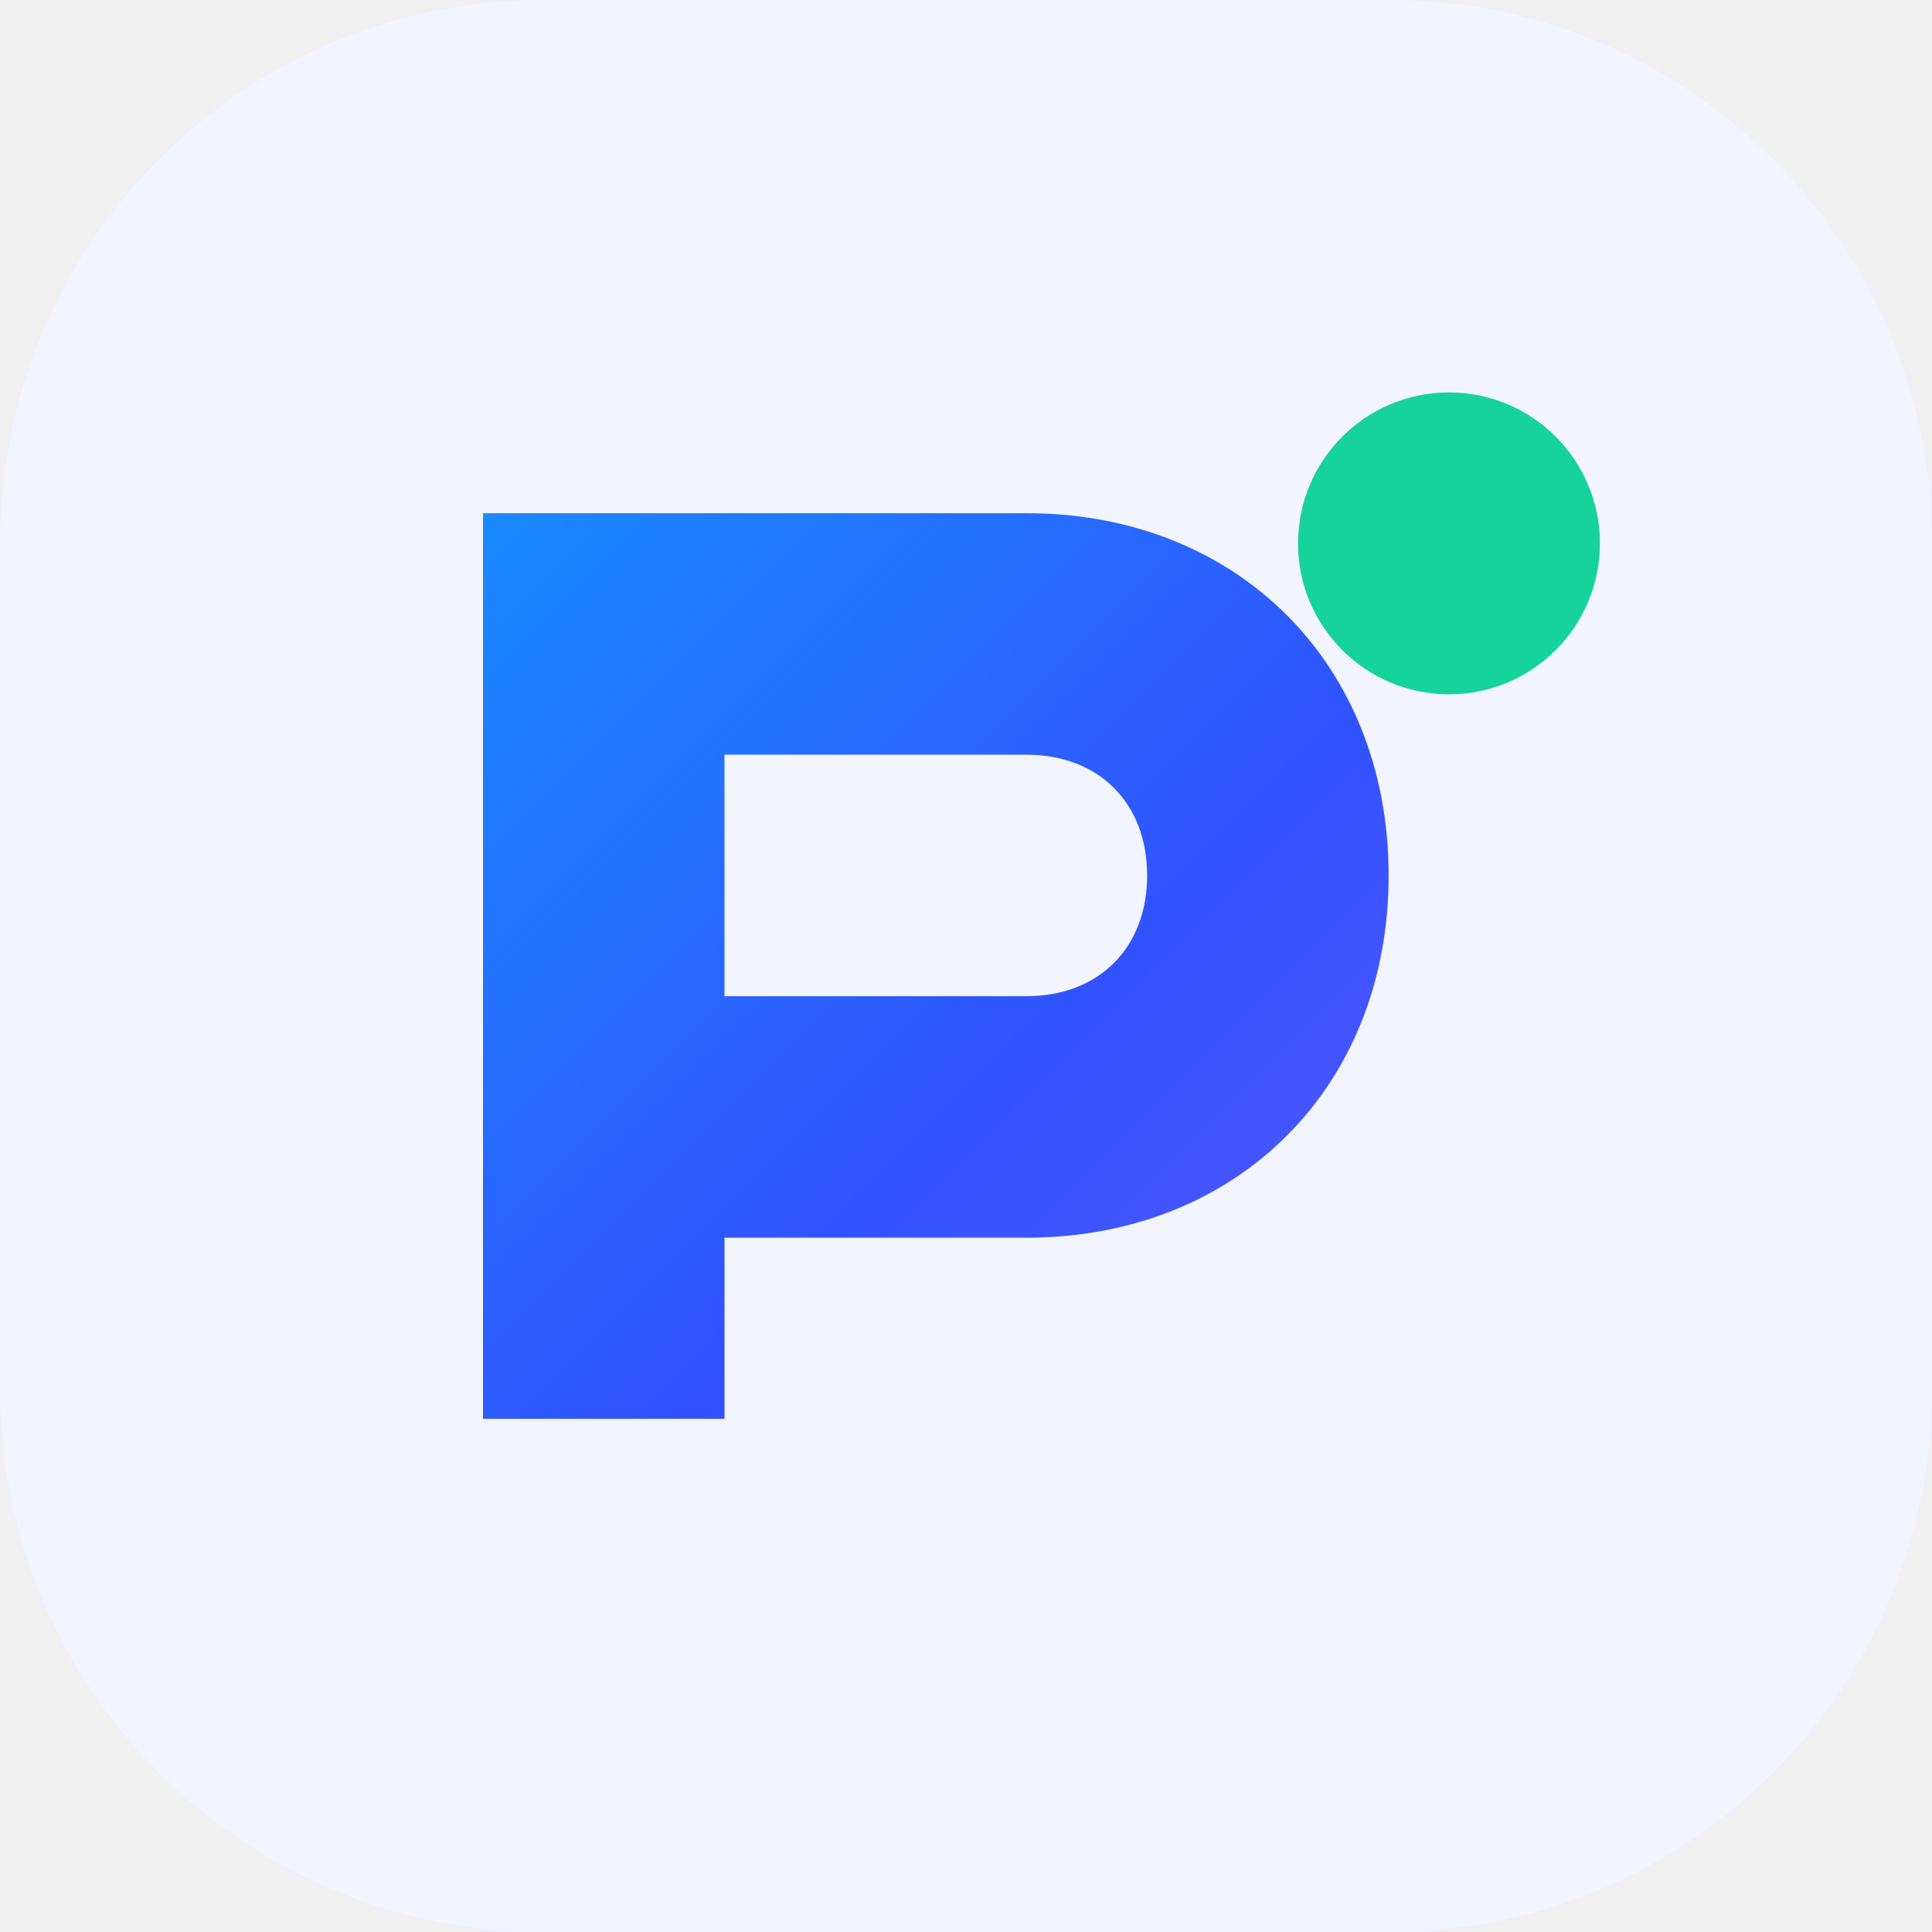
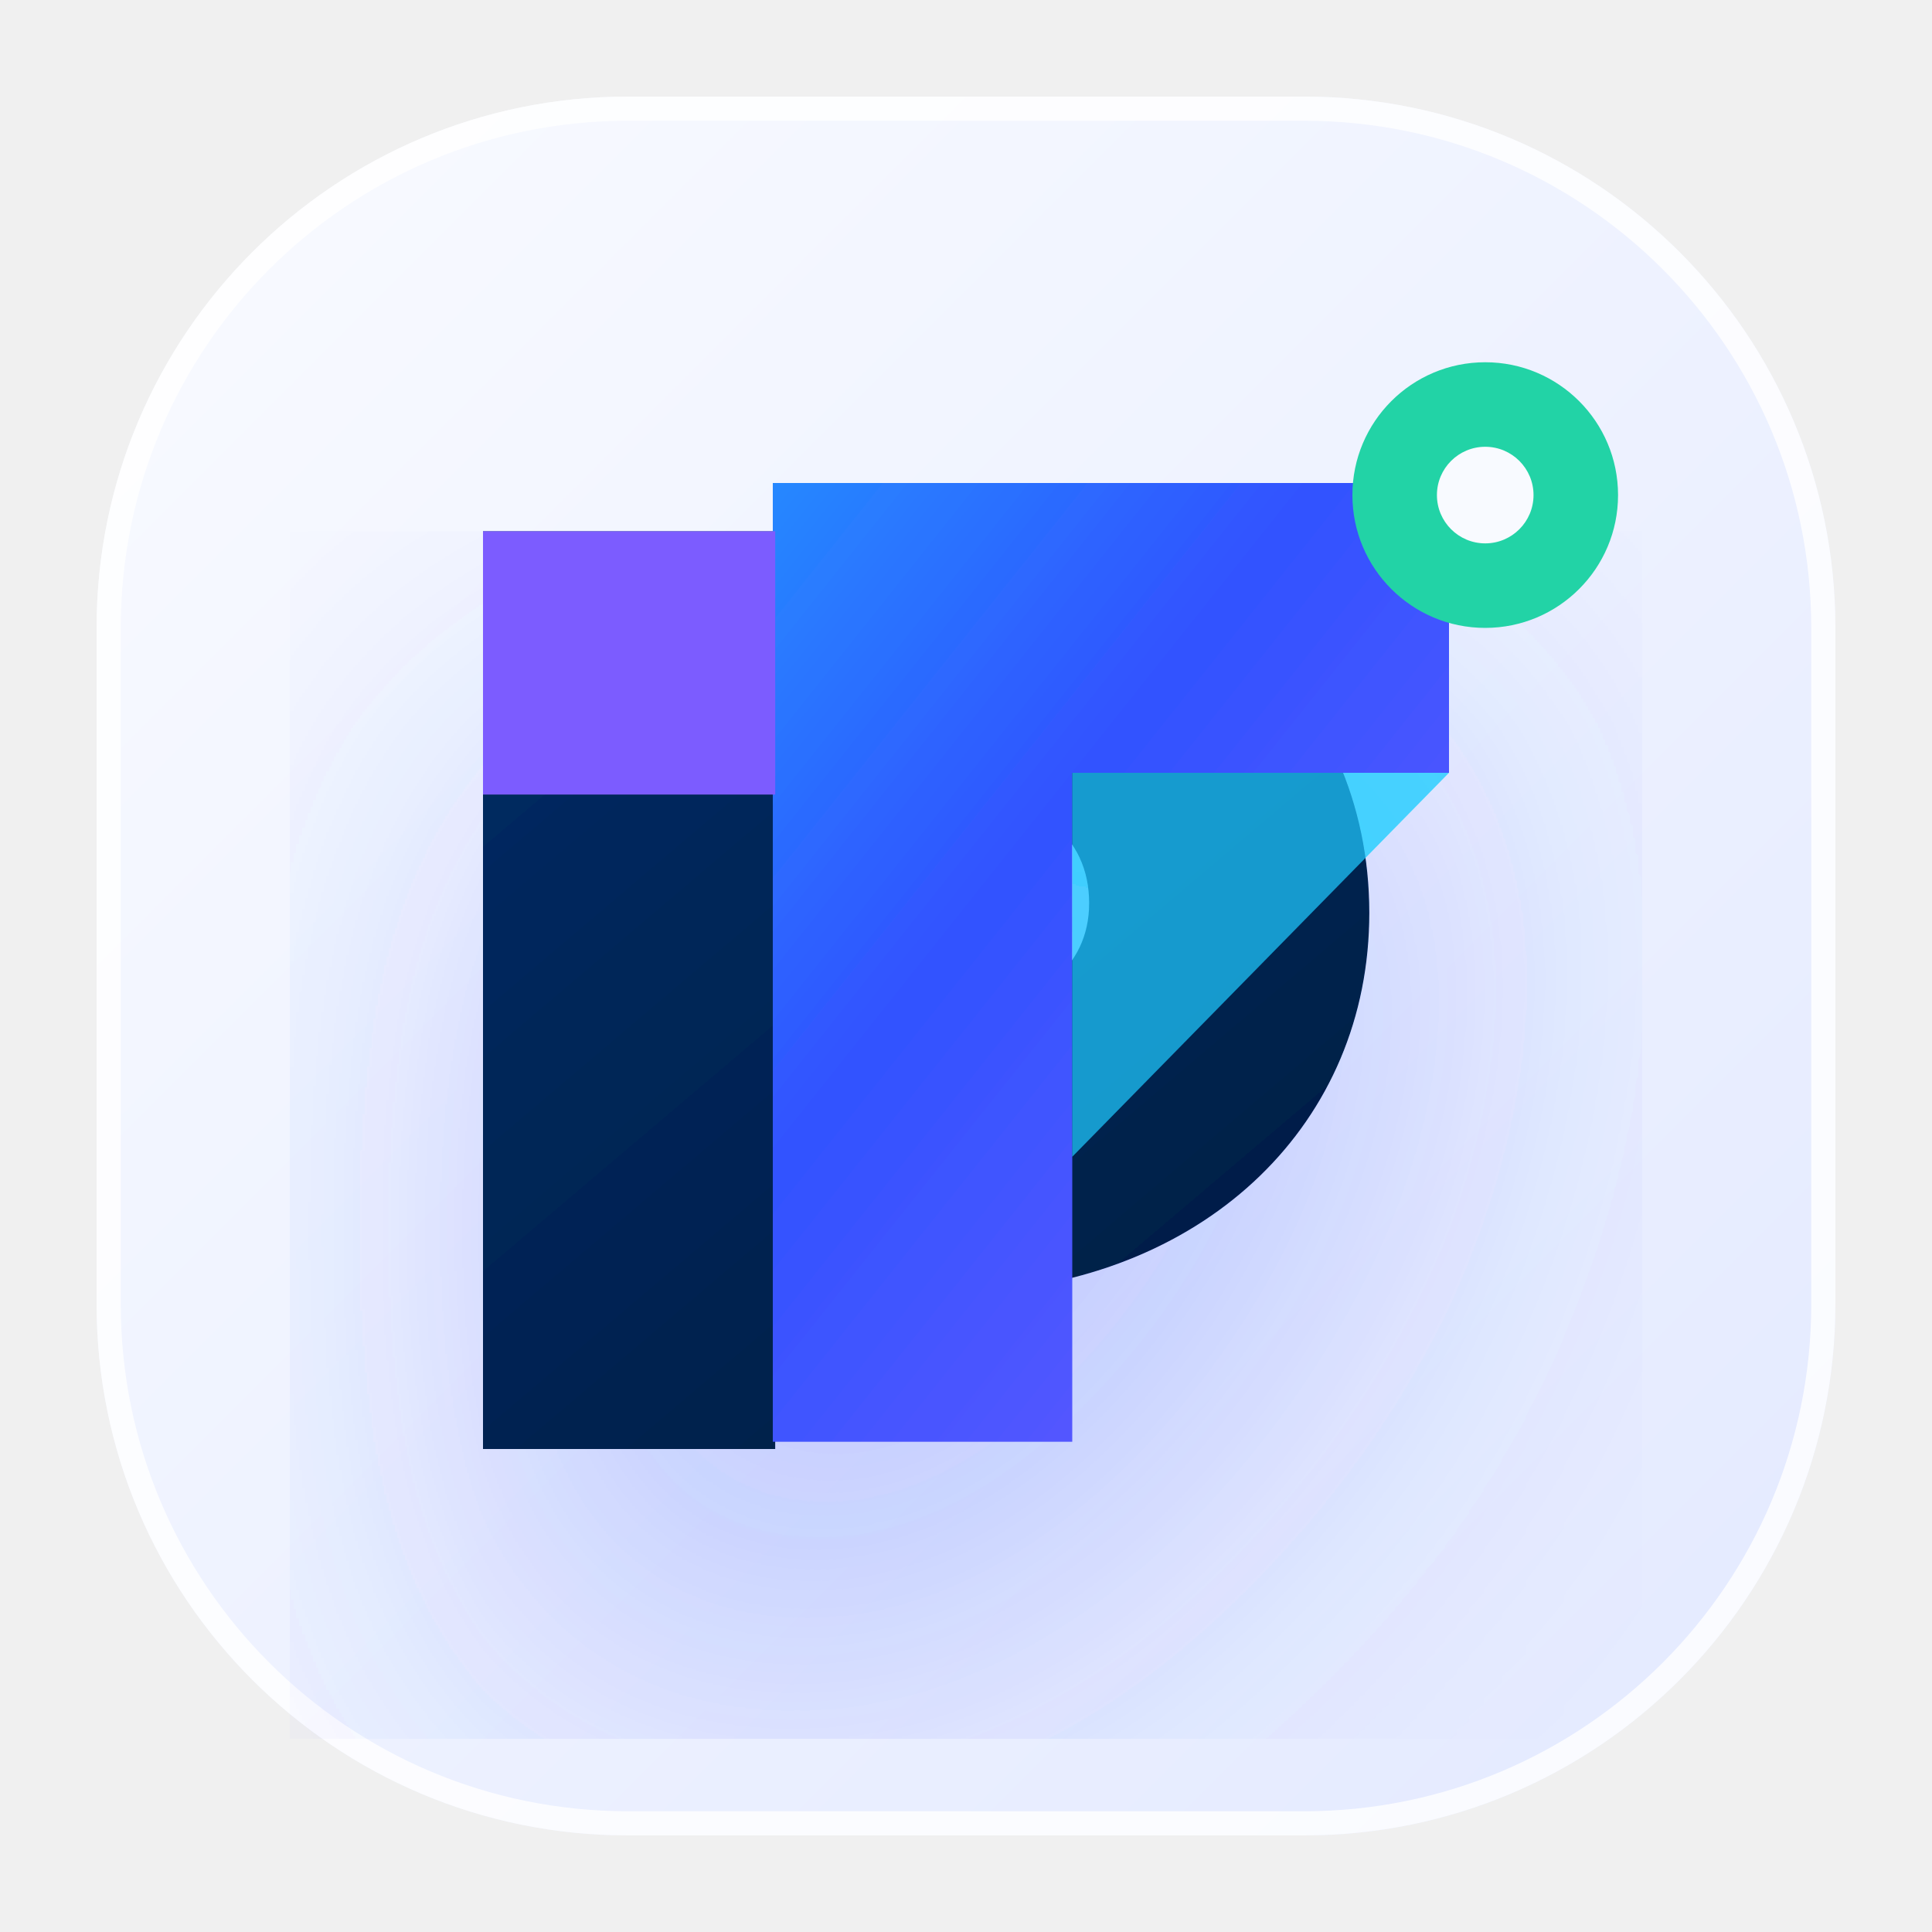
- <svg xmlns="http://www.w3.org/2000/svg" viewBox="0 0 64 64" role="img" aria-label="Little Tenderness mark">
+ <svg xmlns="http://www.w3.org/2000/svg" viewBox="0 0 80 80" role="img" aria-label="Little Tenderness brand mark">
  <defs>
-     <linearGradient id="g" x1="8" x2="56" y1="8" y2="56" gradientUnits="userSpaceOnUse">
-       <stop stop-color="#0EA5FF" />
-       <stop offset=".55" stop-color="#3152FF" />
-       <stop offset="1" stop-color="#7C5CFF" />
+     <linearGradient id="lt-bg" x1="8" y1="8" x2="72" y2="72" gradientUnits="userSpaceOnUse">
+       <stop stop-color="#F8FAFF" />
+       <stop offset="1" stop-color="#E4EAFF" />
    </linearGradient>
+     <linearGradient id="lt-blue" x1="13" y1="19" x2="67" y2="62" gradientUnits="userSpaceOnUse">
+       <stop stop-color="#1DB7FF" />
+       <stop offset=".48" stop-color="#3152FF" />
+       <stop offset="1" stop-color="#7B5CFF" />
+     </linearGradient>
+     <linearGradient id="lt-deep" x1="22" y1="18" x2="61" y2="64" gradientUnits="userSpaceOnUse">
+       <stop stop-color="#062C66" />
+       <stop offset="1" stop-color="#031A3D" />
+     </linearGradient>
+     <filter id="lt-shadow" x="-20%" y="-20%" width="140%" height="150%" color-interpolation-filters="sRGB">
+       <feDropShadow dx="0" dy="10" stdDeviation="9" flood-color="#3152FF" flood-opacity=".24" />
+     </filter>
  </defs>
-   <rect width="64" height="64" rx="18" fill="#F2F5FF" />
-   <path d="M16 17h18c7 0 12 5 12 12s-5 12-12 12H24v6h-8V17Zm8 8v8h10c2.4 0 4-1.6 4-4s-1.6-4-4-4H24Z" fill="url(#g)" />
-   <circle cx="48" cy="18" r="5" fill="#16D39A" />
+   <rect x="4" y="4" width="72" height="72" rx="22" fill="url(#lt-bg)" />
+   <rect x="4.5" y="4.5" width="71" height="71" rx="21.5" fill="none" stroke="#FFFFFF" stroke-opacity=".82" />
+   <g filter="url(#lt-shadow)">
+     <path d="M20 22h19.5c9.9 0 17.2 6.7 17.2 15.8 0 8.7-6.7 15.1-16.1 15.7l-5.7.3v-12h4.7c3.3 0 5.5-1.7 5.5-4.4 0-2.8-2.2-4.5-5.5-4.5H32.1V60H20V22Z" fill="url(#lt-deep)" />
+     <path d="M32 20h28v12H44.4v27.7H32V20Z" fill="url(#lt-blue)" />
+     <path d="M44.4 32H60L44.4 47.9V32Z" fill="#17C9FF" opacity=".72" />
+     <path d="M20 22h12.1v10.9H20V22Z" fill="#7B5CFF" />
+   </g>
+   <circle cx="61.5" cy="20.5" r="5.5" fill="#22D3A6" />
+   <circle cx="61.5" cy="20.5" r="2" fill="#F8FAFF" />
</svg>
